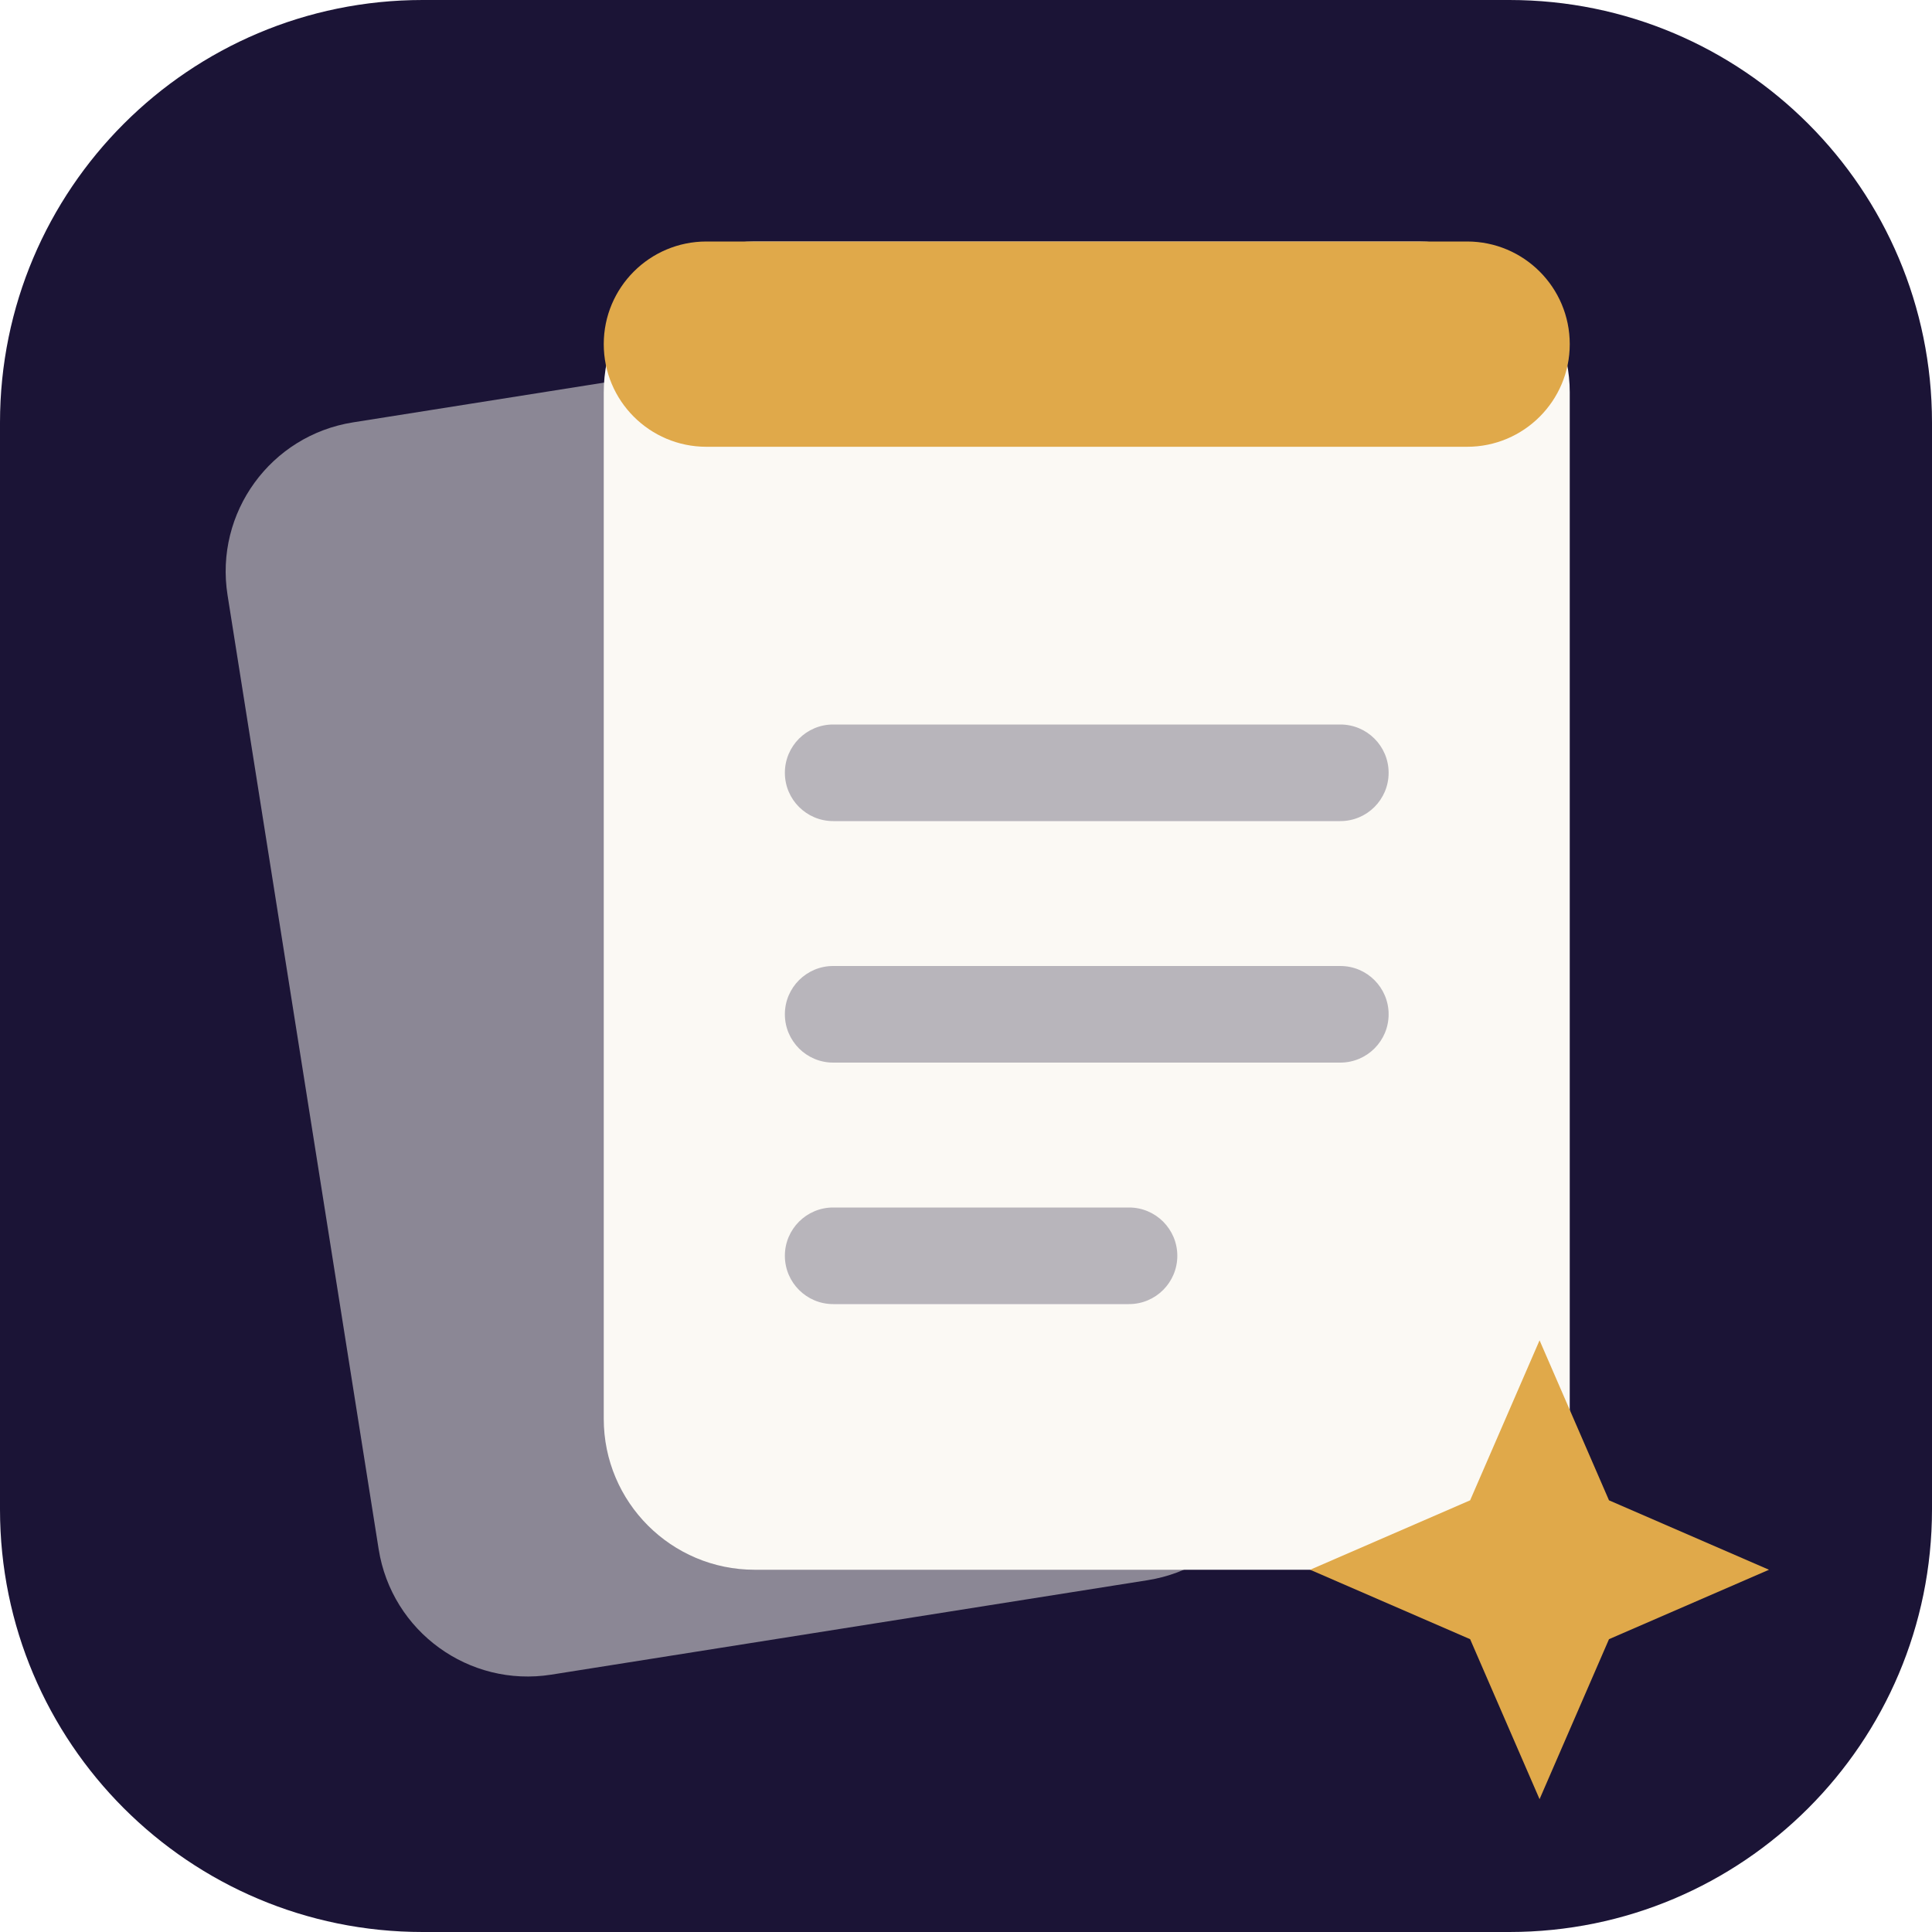
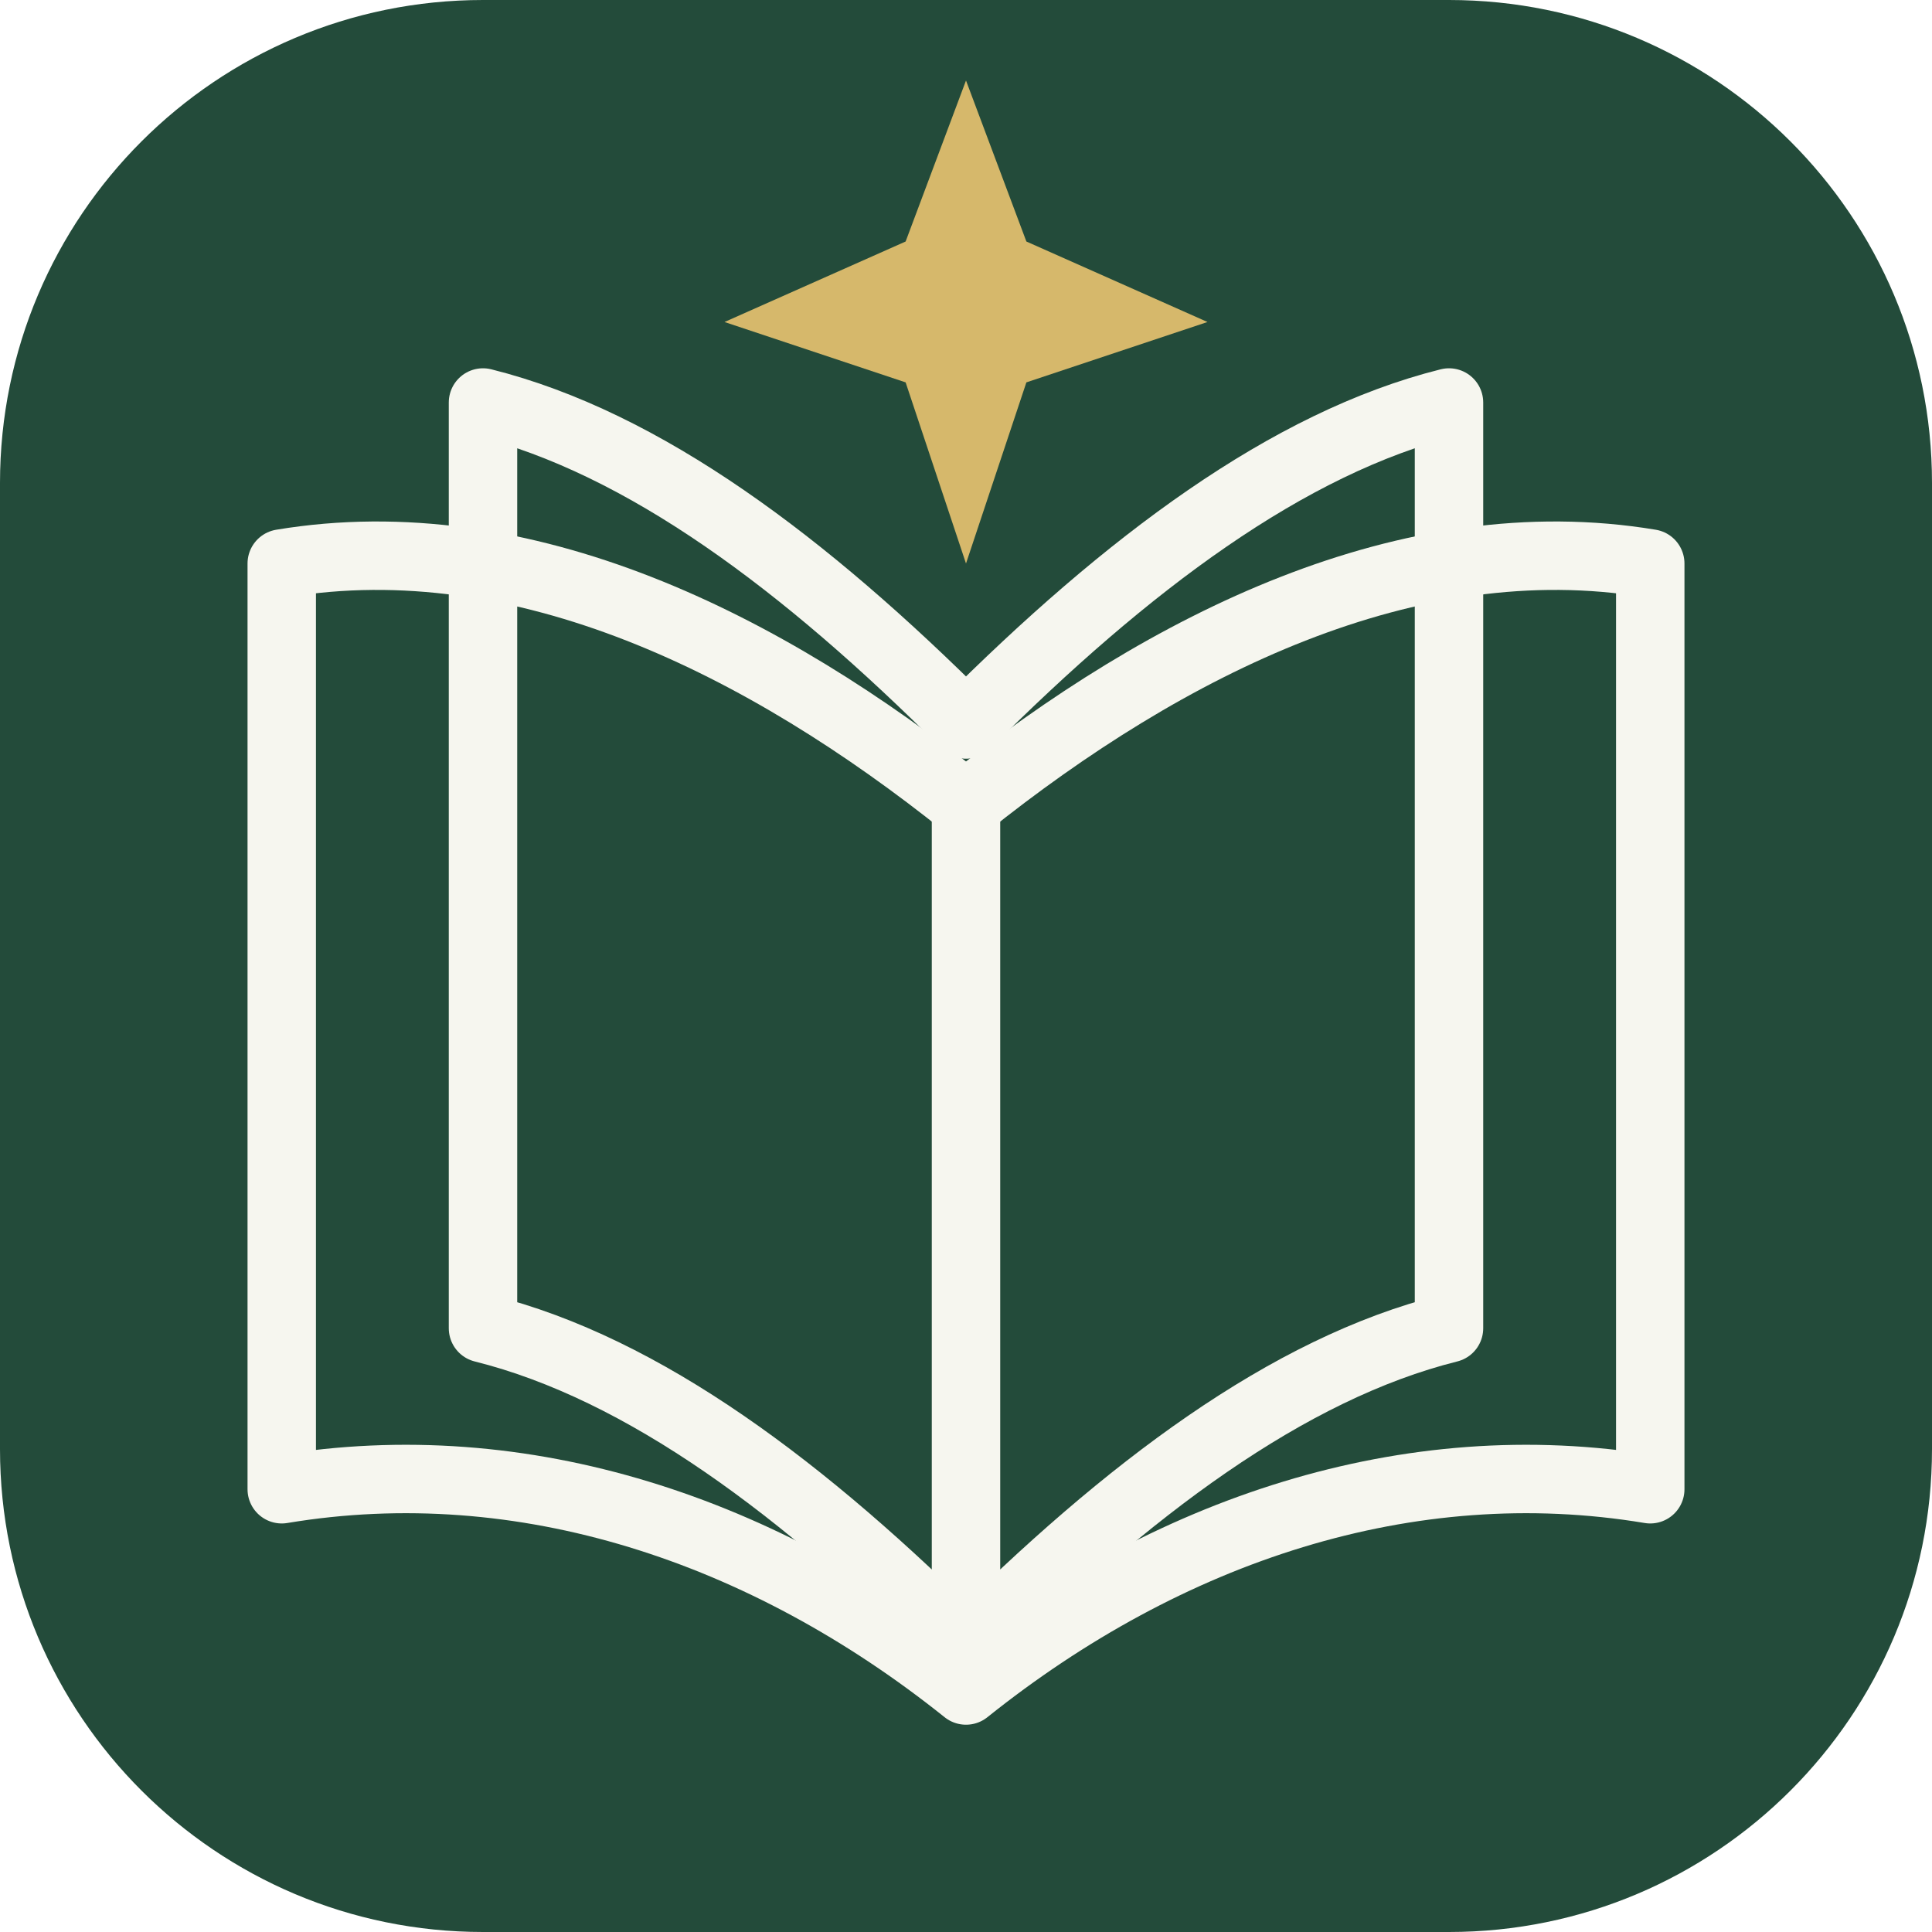
- <svg xmlns="http://www.w3.org/2000/svg" width="64" height="64" viewBox="0 0 32 32">
-   <rect width="32" height="32" rx="7" fill="#1b1436" />
-   <g transform="rotate(-9 13 17)" opacity=".5">
-     <rect x="5" y="6" width="15" height="21" rx="2.5" fill="#fbf9f4" />
+ <svg xmlns="http://www.w3.org/2000/svg" viewBox="0 0 48 48">
+   <rect width="48" height="48" rx="12" fill="#234b3a" />
+   <g fill="none" stroke="#f6f6ef" stroke-width="1.7" stroke-linejoin="round">
+     <path d="M7 14c6-1 12 2 17 6 5-4 11-7 17-6v23c-6-1-12 1-17 5-5-4-11-6-17-5Z" />
+     <path d="M12 10c4 1 8 4 12 8 4-4 8-7 12-8v23c-4 1-8 4-12 8-4-4-8-7-12-8ZM24 19v22" />
  </g>
-   <rect x="10" y="4" width="16" height="22" rx="2.5" fill="#fbf9f4" />
-   <rect x="10" y="4" width="16" height="3.4" rx="1.7" fill="#e0a94a" />
-   <g fill="#1b1436" opacity=".3">
-     <rect x="13" y="12" width="10" height="1.6" rx=".8" />
-     <rect x="13" y="16" width="10" height="1.6" rx=".8" />
-     <rect x="13" y="20" width="6.5" height="1.6" rx=".8" />
-   </g>
-   <path d="M25.5 22.2l1.15 2.65 2.65 1.15-2.65 1.15-1.15 2.65-1.15-2.65L21.7 26l2.65-1.15z" fill="#e0a94a" />
+   <path d="m24 2 1.5 4L30 8l-4.5 1.5L24 14l-1.5-4.5L18 8l4.5-2Z" fill="#d6b86b" />
</svg>
